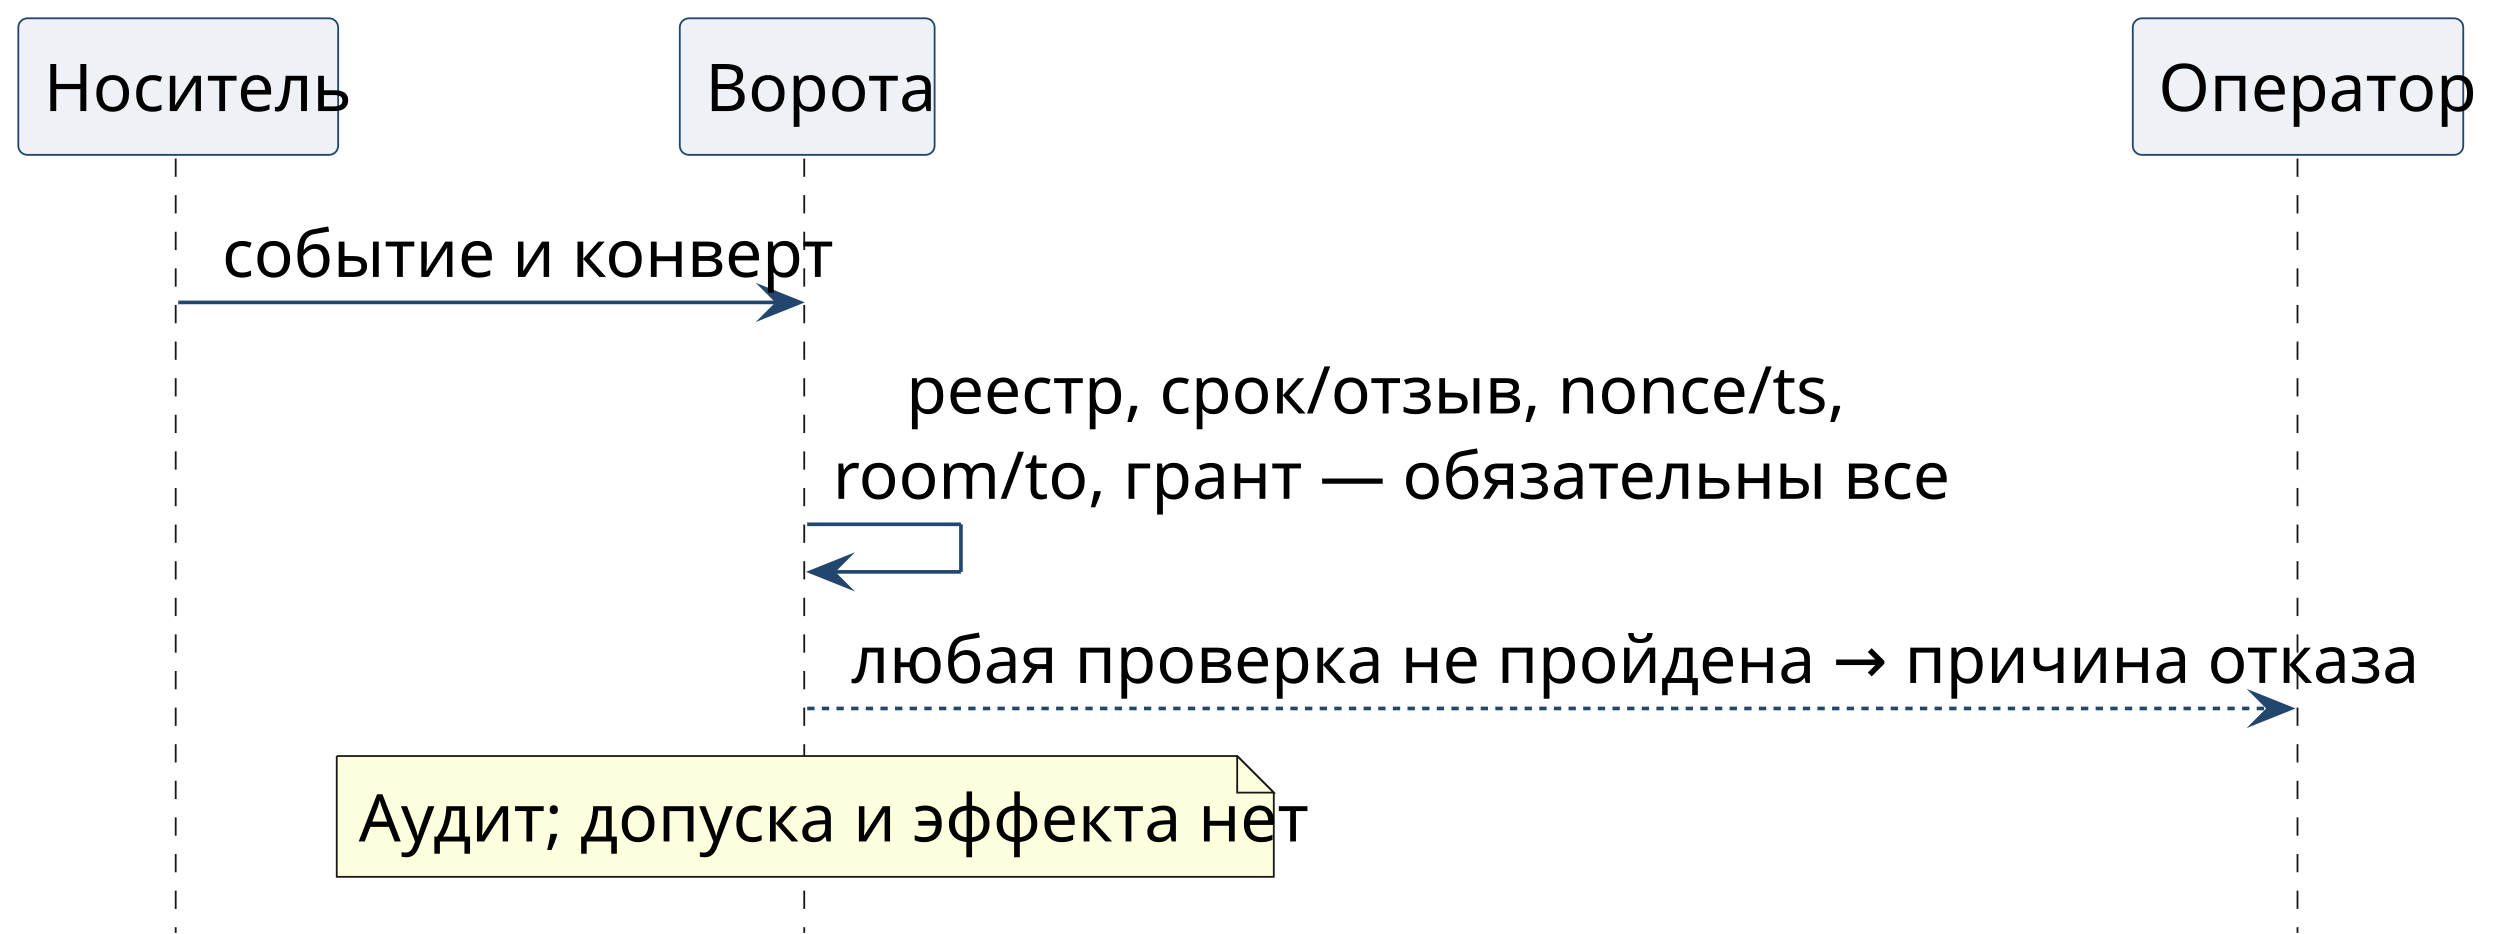
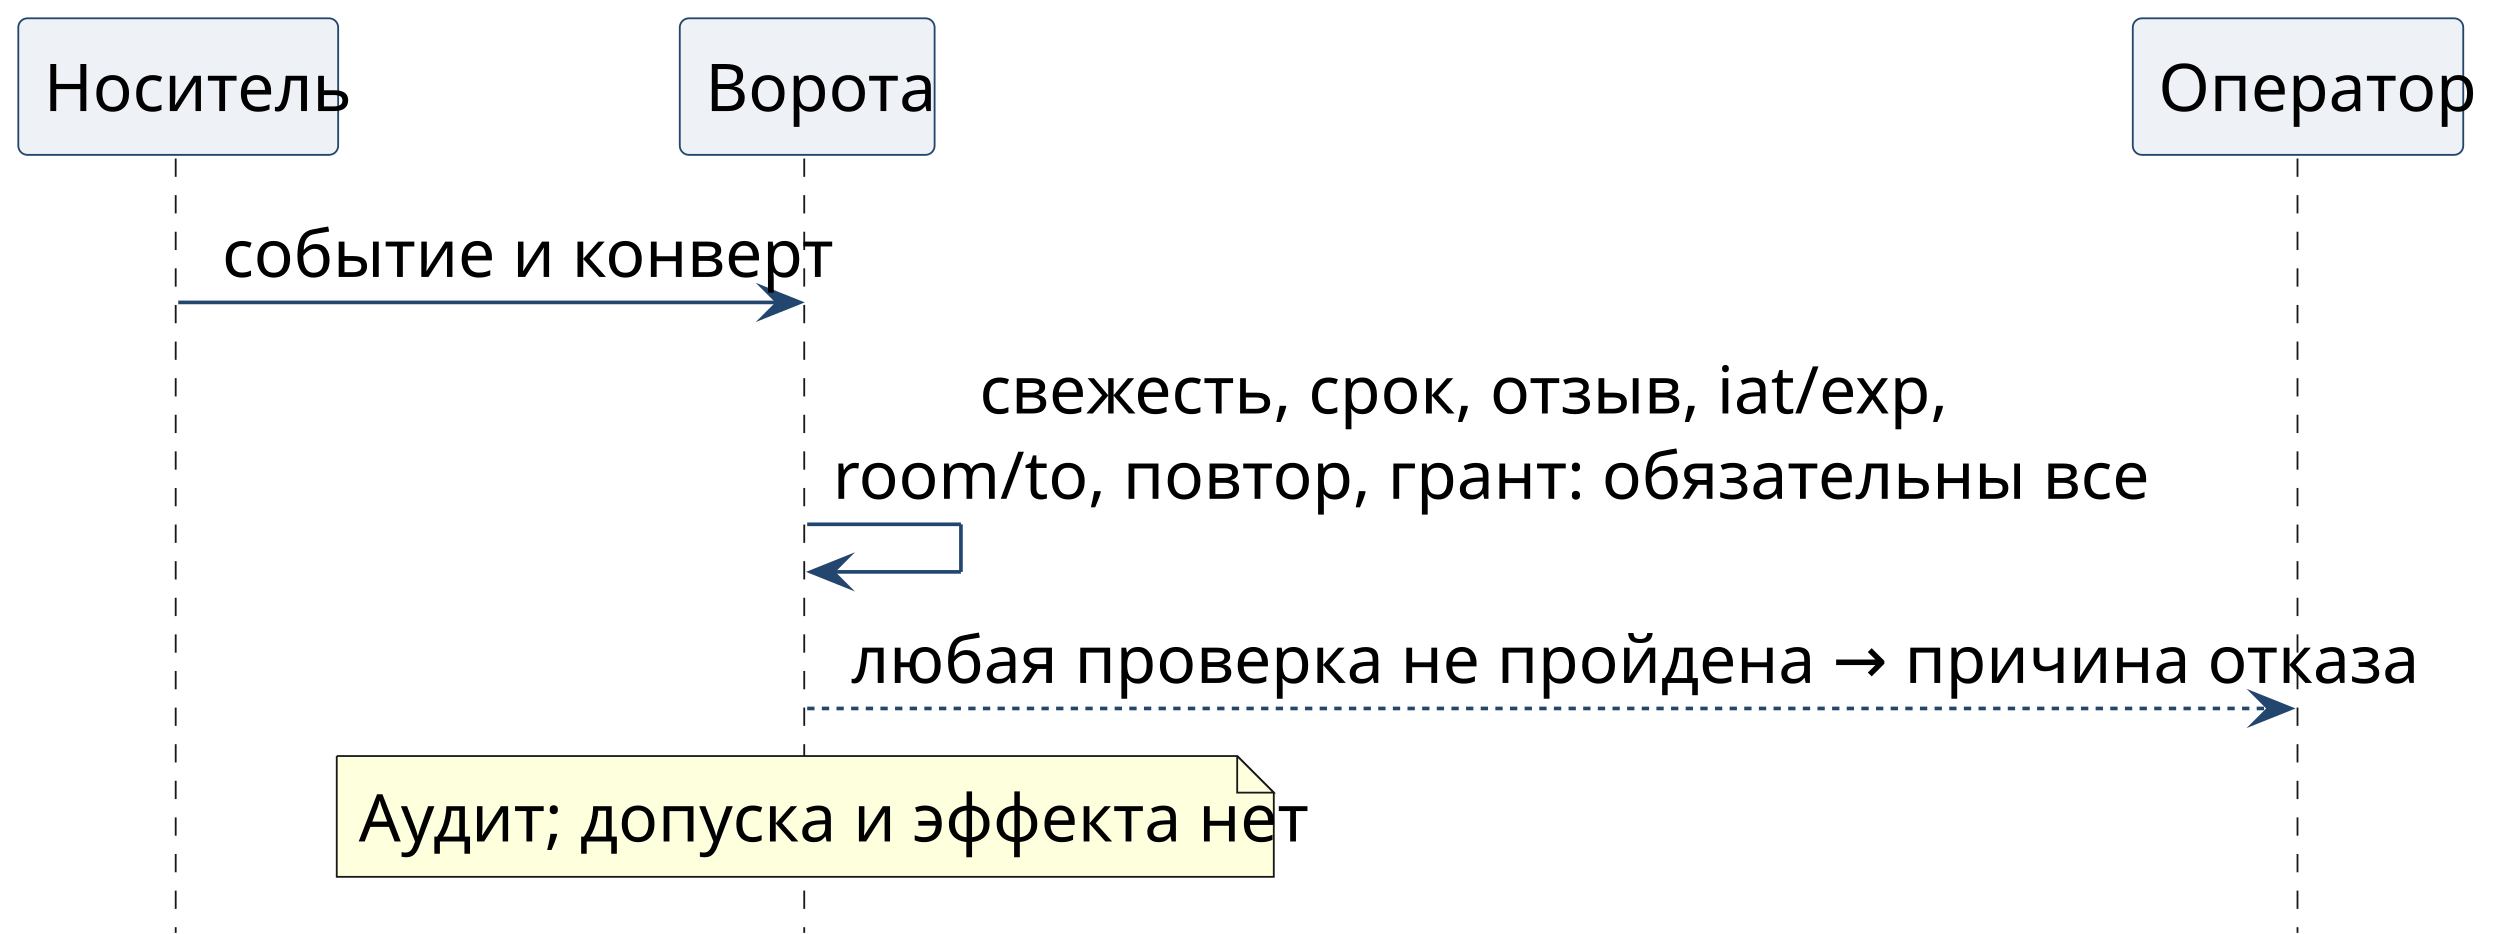
<svg xmlns="http://www.w3.org/2000/svg" contentStyleType="text/css" data-diagram-type="SEQUENCE" height="255px" preserveAspectRatio="none" style="width:683px;height:255px;background:#FFFFFF;" version="1.1" viewBox="0 0 683 255" width="683px" zoomAndPan="magnify">
  <defs />
  <g>
    <g class="participant-lifeline" data-entity-uid="part1" data-qualified-name="carrier" data-source-line="9" id="part1-lifeline">
      <g>
        <rect fill="#000000" fill-opacity="0" height="211.55" width="8" x="44.693" y="43.31" />
        <line style="stroke:#181818;stroke-width:0.5;stroke-dasharray:5,5;" x1="48" x2="48" y1="43.31" y2="254.86" />
      </g>
    </g>
    <g class="participant-lifeline" data-entity-uid="part2" data-qualified-name="gate" data-source-line="10" id="part2-lifeline">
      <g>
        <rect fill="#000000" fill-opacity="0" height="211.55" width="8" x="216.527" y="43.31" />
        <line style="stroke:#181818;stroke-width:0.5;stroke-dasharray:5,5;" x1="219.717" x2="219.717" y1="43.31" y2="254.86" />
      </g>
    </g>
    <g class="participant-lifeline" data-entity-uid="part3" data-qualified-name="person" data-source-line="11" id="part3-lifeline">
      <g>
        <rect fill="#000000" fill-opacity="0" height="211.55" width="8" x="623.819" y="43.31" />
        <line style="stroke:#181818;stroke-width:0.5;stroke-dasharray:5,5;" x1="627.677" x2="627.677" y1="43.31" y2="254.86" />
      </g>
    </g>
    <g class="participant participant-head" data-entity-uid="part1" data-qualified-name="carrier" data-source-line="9" id="part1-head">
      <rect fill="#EEF1F5" height="37.31" rx="2.5" ry="2.5" style="stroke:#23466E;stroke-width:0.5;" width="87.386" x="5" y="5" />
      <text fill="#000000" font-family="PT Sans" font-size="18" lengthAdjust="spacing" textLength="73.386" x="12" y="30.342">Носитель</text>
    </g>
    <g class="participant participant-head" data-entity-uid="part2" data-qualified-name="gate" data-source-line="10" id="part2-head">
      <rect fill="#EEF1F5" height="37.31" rx="2.5" ry="2.5" style="stroke:#23466E;stroke-width:0.5;" width="69.62" x="185.717" y="5" />
      <text fill="#000000" font-family="PT Sans" font-size="18" lengthAdjust="spacing" textLength="55.62" x="192.717" y="30.342">Ворота</text>
    </g>
    <g class="participant participant-head" data-entity-uid="part3" data-qualified-name="person" data-source-line="11" id="part3-head">
      <rect fill="#EEF1F5" height="37.31" rx="2.5" ry="2.5" style="stroke:#23466E;stroke-width:0.5;" width="90.284" x="582.677" y="5" />
      <text fill="#000000" font-family="PT Sans" font-size="18" lengthAdjust="spacing" textLength="76.284" x="589.677" y="30.342">Оператор</text>
    </g>
    <g class="message" data-entity-1="part1" data-entity-2="part2" data-source-line="12" id="msg1">
      <polygon fill="#23466E" points="208.527,78.62,218.527,82.62,208.527,86.62,212.527,82.62" style="stroke:#23466E;stroke-width:1;stroke-linejoin:miter;stroke-miterlimit:10;" />
      <line style="stroke:#23466E;stroke-width:1;" x1="48.693" x2="214.527" y1="82.62" y2="82.62" />
      <text fill="#000000" font-family="PT Sans" font-size="18" lengthAdjust="spacing" textLength="147.834" x="60.693" y="75.652">событие и конверт</text>
    </g>
    <g class="message" data-entity-1="part2" data-entity-2="part2" data-source-line="13" id="msg2">
      <line style="stroke:#23466E;stroke-width:1;" x1="220.527" x2="262.527" y1="143.24" y2="143.24" />
      <line style="stroke:#23466E;stroke-width:1;" x1="262.527" x2="262.527" y1="143.24" y2="156.24" />
      <line style="stroke:#23466E;stroke-width:1;" x1="221.527" x2="262.527" y1="156.24" y2="156.24" />
      <polygon fill="#23466E" points="231.527,152.24,221.527,156.24,231.527,160.24,227.527,156.24" style="stroke:#23466E;stroke-width:1;stroke-linejoin:miter;stroke-miterlimit:10;" />
-       <text fill="#000000" font-family="PT Sans" font-size="18" lengthAdjust="spacing" textLength="227.898" x="247.615" y="112.962">реестр, срок/отзыв, nonce/ts,</text>
-       <text fill="#000000" font-family="PT Sans" font-size="18" lengthAdjust="spacing" textLength="268.074" x="227.527" y="136.272">room/to, грант — обязательны все</text>
+       <text fill="#000000" font-family="PT Sans" font-size="18" lengthAdjust="spacing" textLength="235.404" x="267.604" y="112.962">свежесть, срок, отзыв, iat/exp,</text>
+       <text fill="#000000" font-family="PT Sans" font-size="18" lengthAdjust="spacing" textLength="315.558" x="227.527" y="136.272">room/to, повтор, грант: обязательны все</text>
    </g>
    <g class="message" data-entity-1="part2" data-entity-2="part3" data-source-line="14" id="msg3">
      <polygon fill="#23466E" points="615.819,189.55,625.819,193.55,615.819,197.55,619.819,193.55" style="stroke:#23466E;stroke-width:1;stroke-linejoin:miter;stroke-miterlimit:10;" />
      <line style="stroke:#23466E;stroke-width:1;stroke-dasharray:2,2;" x1="220.527" x2="621.819" y1="193.55" y2="193.55" />
      <text fill="#000000" font-family="PT Sans" font-size="18" lengthAdjust="spacing" textLength="383.292" x="232.527" y="186.582">любая проверка не пройдена → причина отказа</text>
    </g>
    <path d="M92,206.55 L92,239.55 L348,239.55 L348,216.55 L338,206.55 L92,206.55" fill="#FEFFDD" style="stroke:#181818;stroke-width:0.5;" />
    <path d="M338,206.55 L338,216.55 L348,216.55 L338,206.55" fill="#FEFFDD" style="stroke:#181818;stroke-width:0.5;" />
    <text fill="#000000" font-family="PT Sans" font-size="18" lengthAdjust="spacing" textLength="235.026" x="98" y="229.892">Аудит; допуска и эффекта нет</text>
  </g>
</svg>
